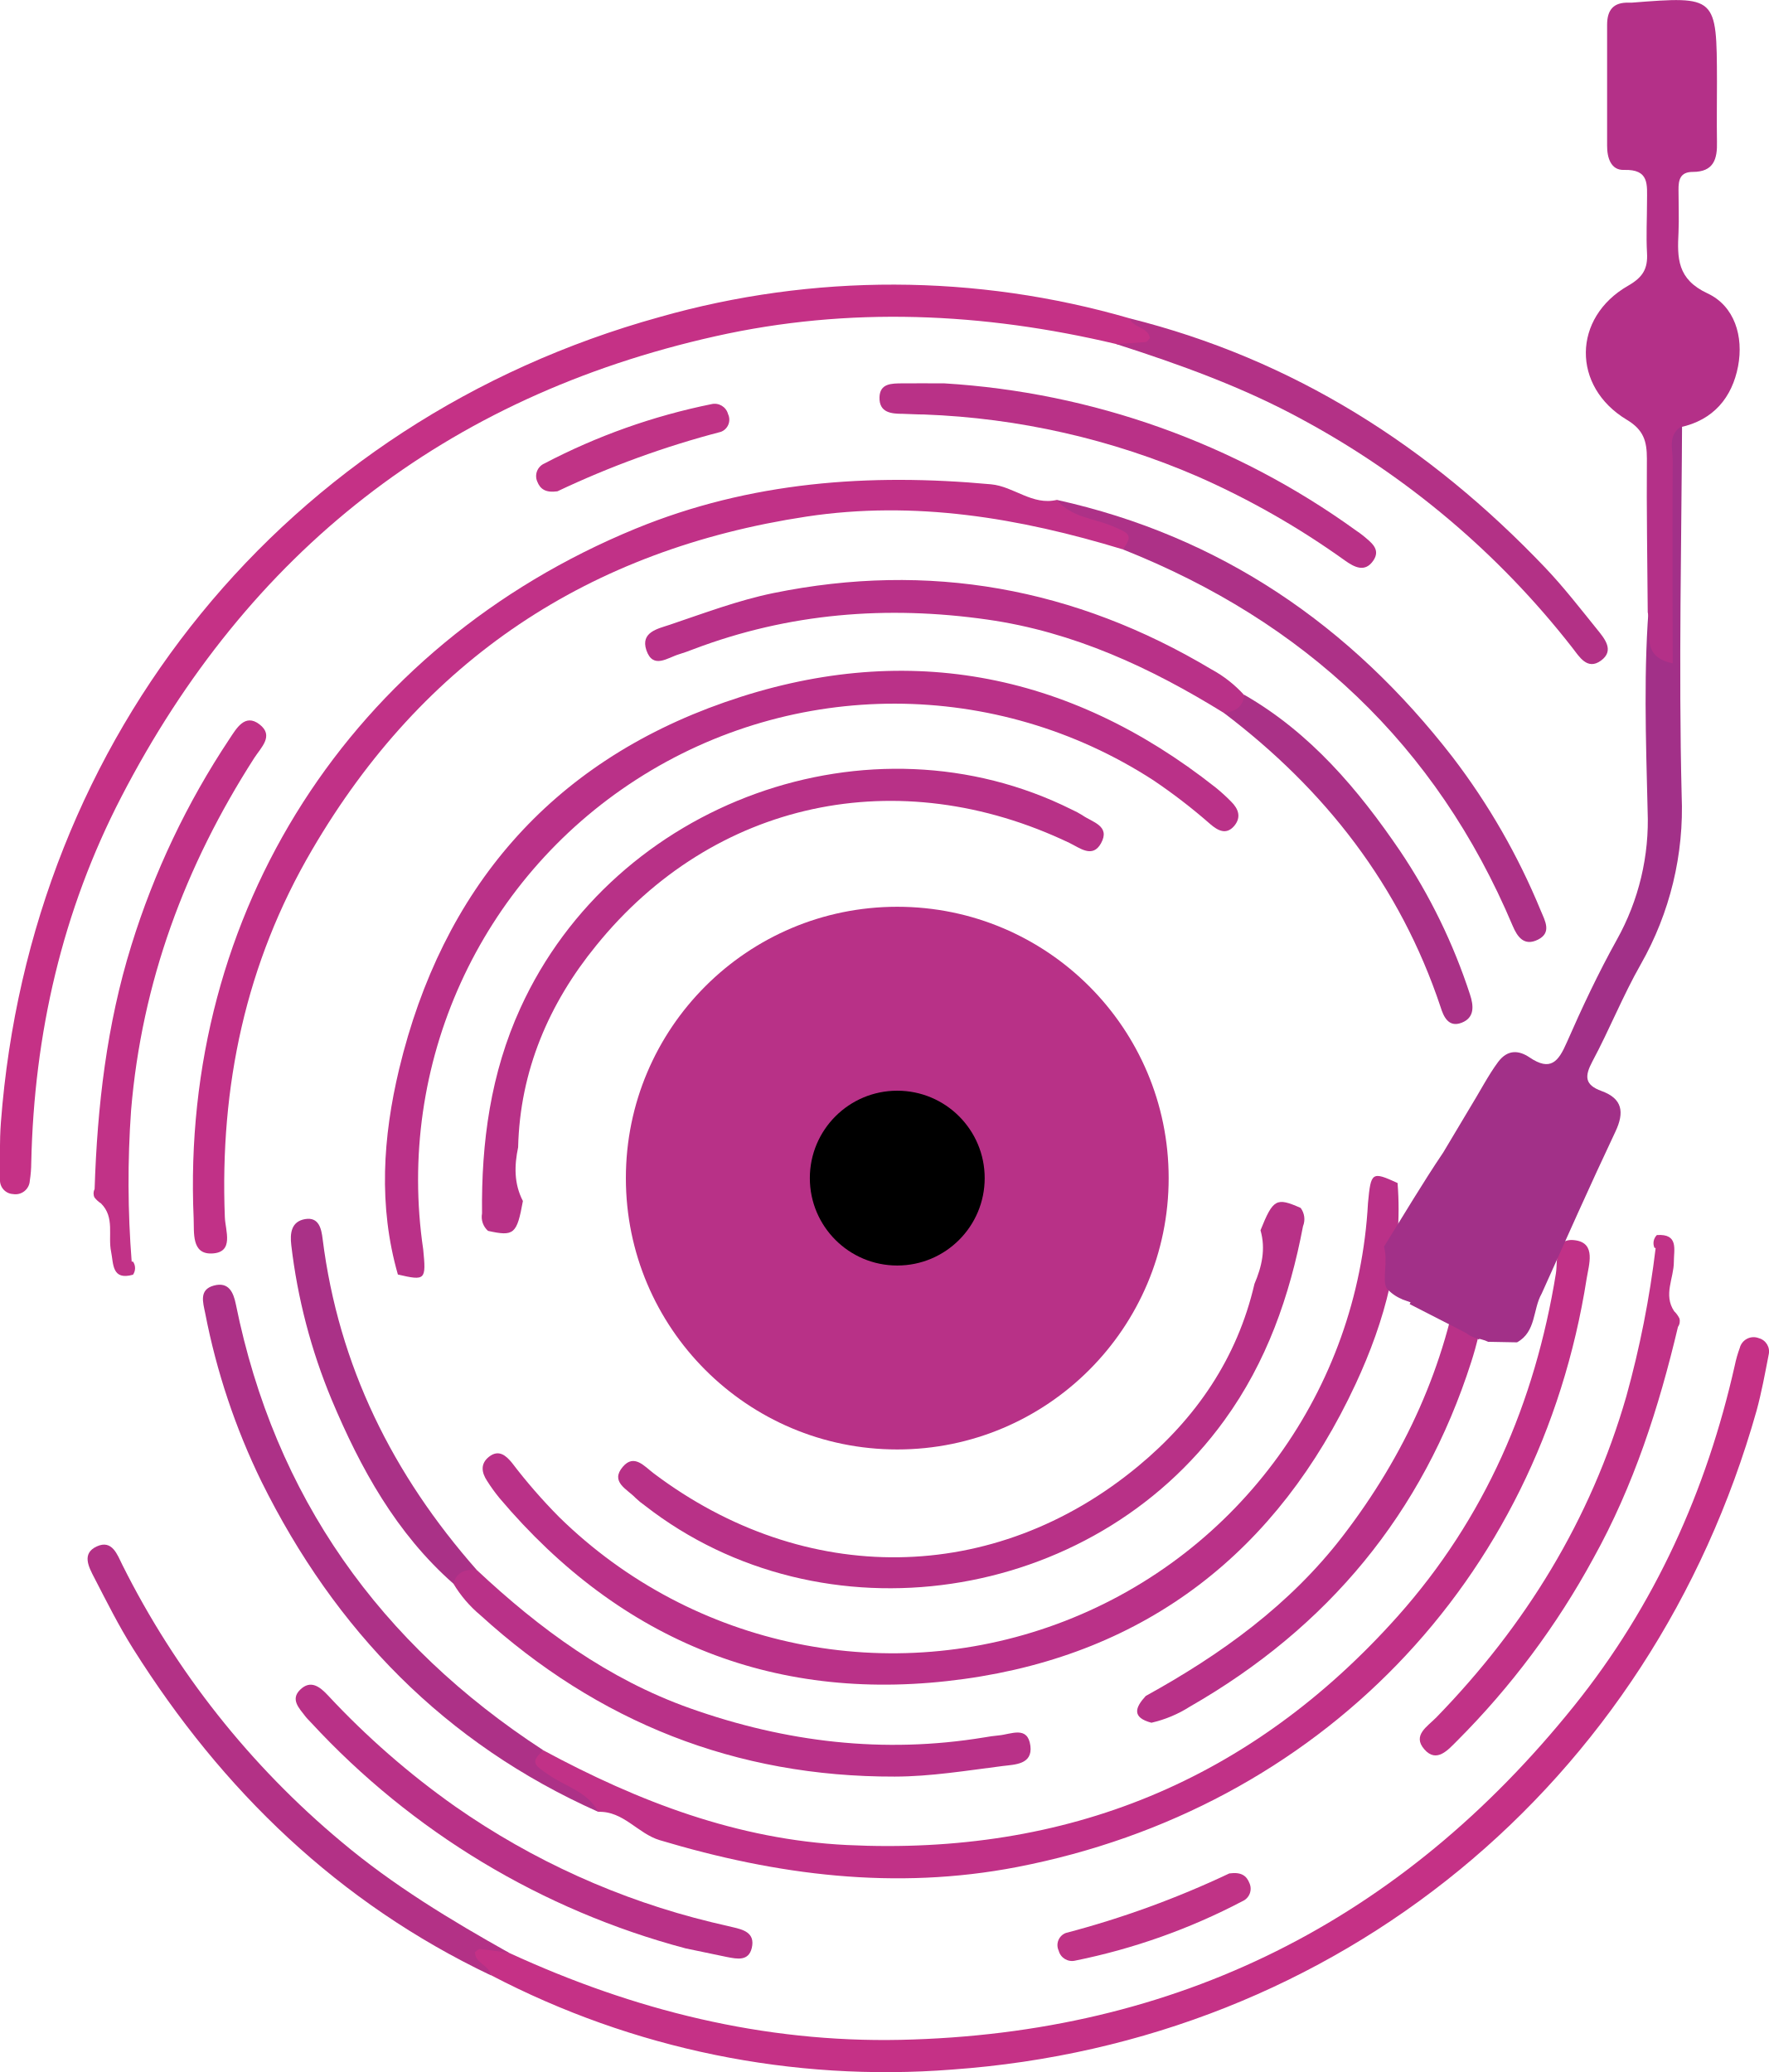
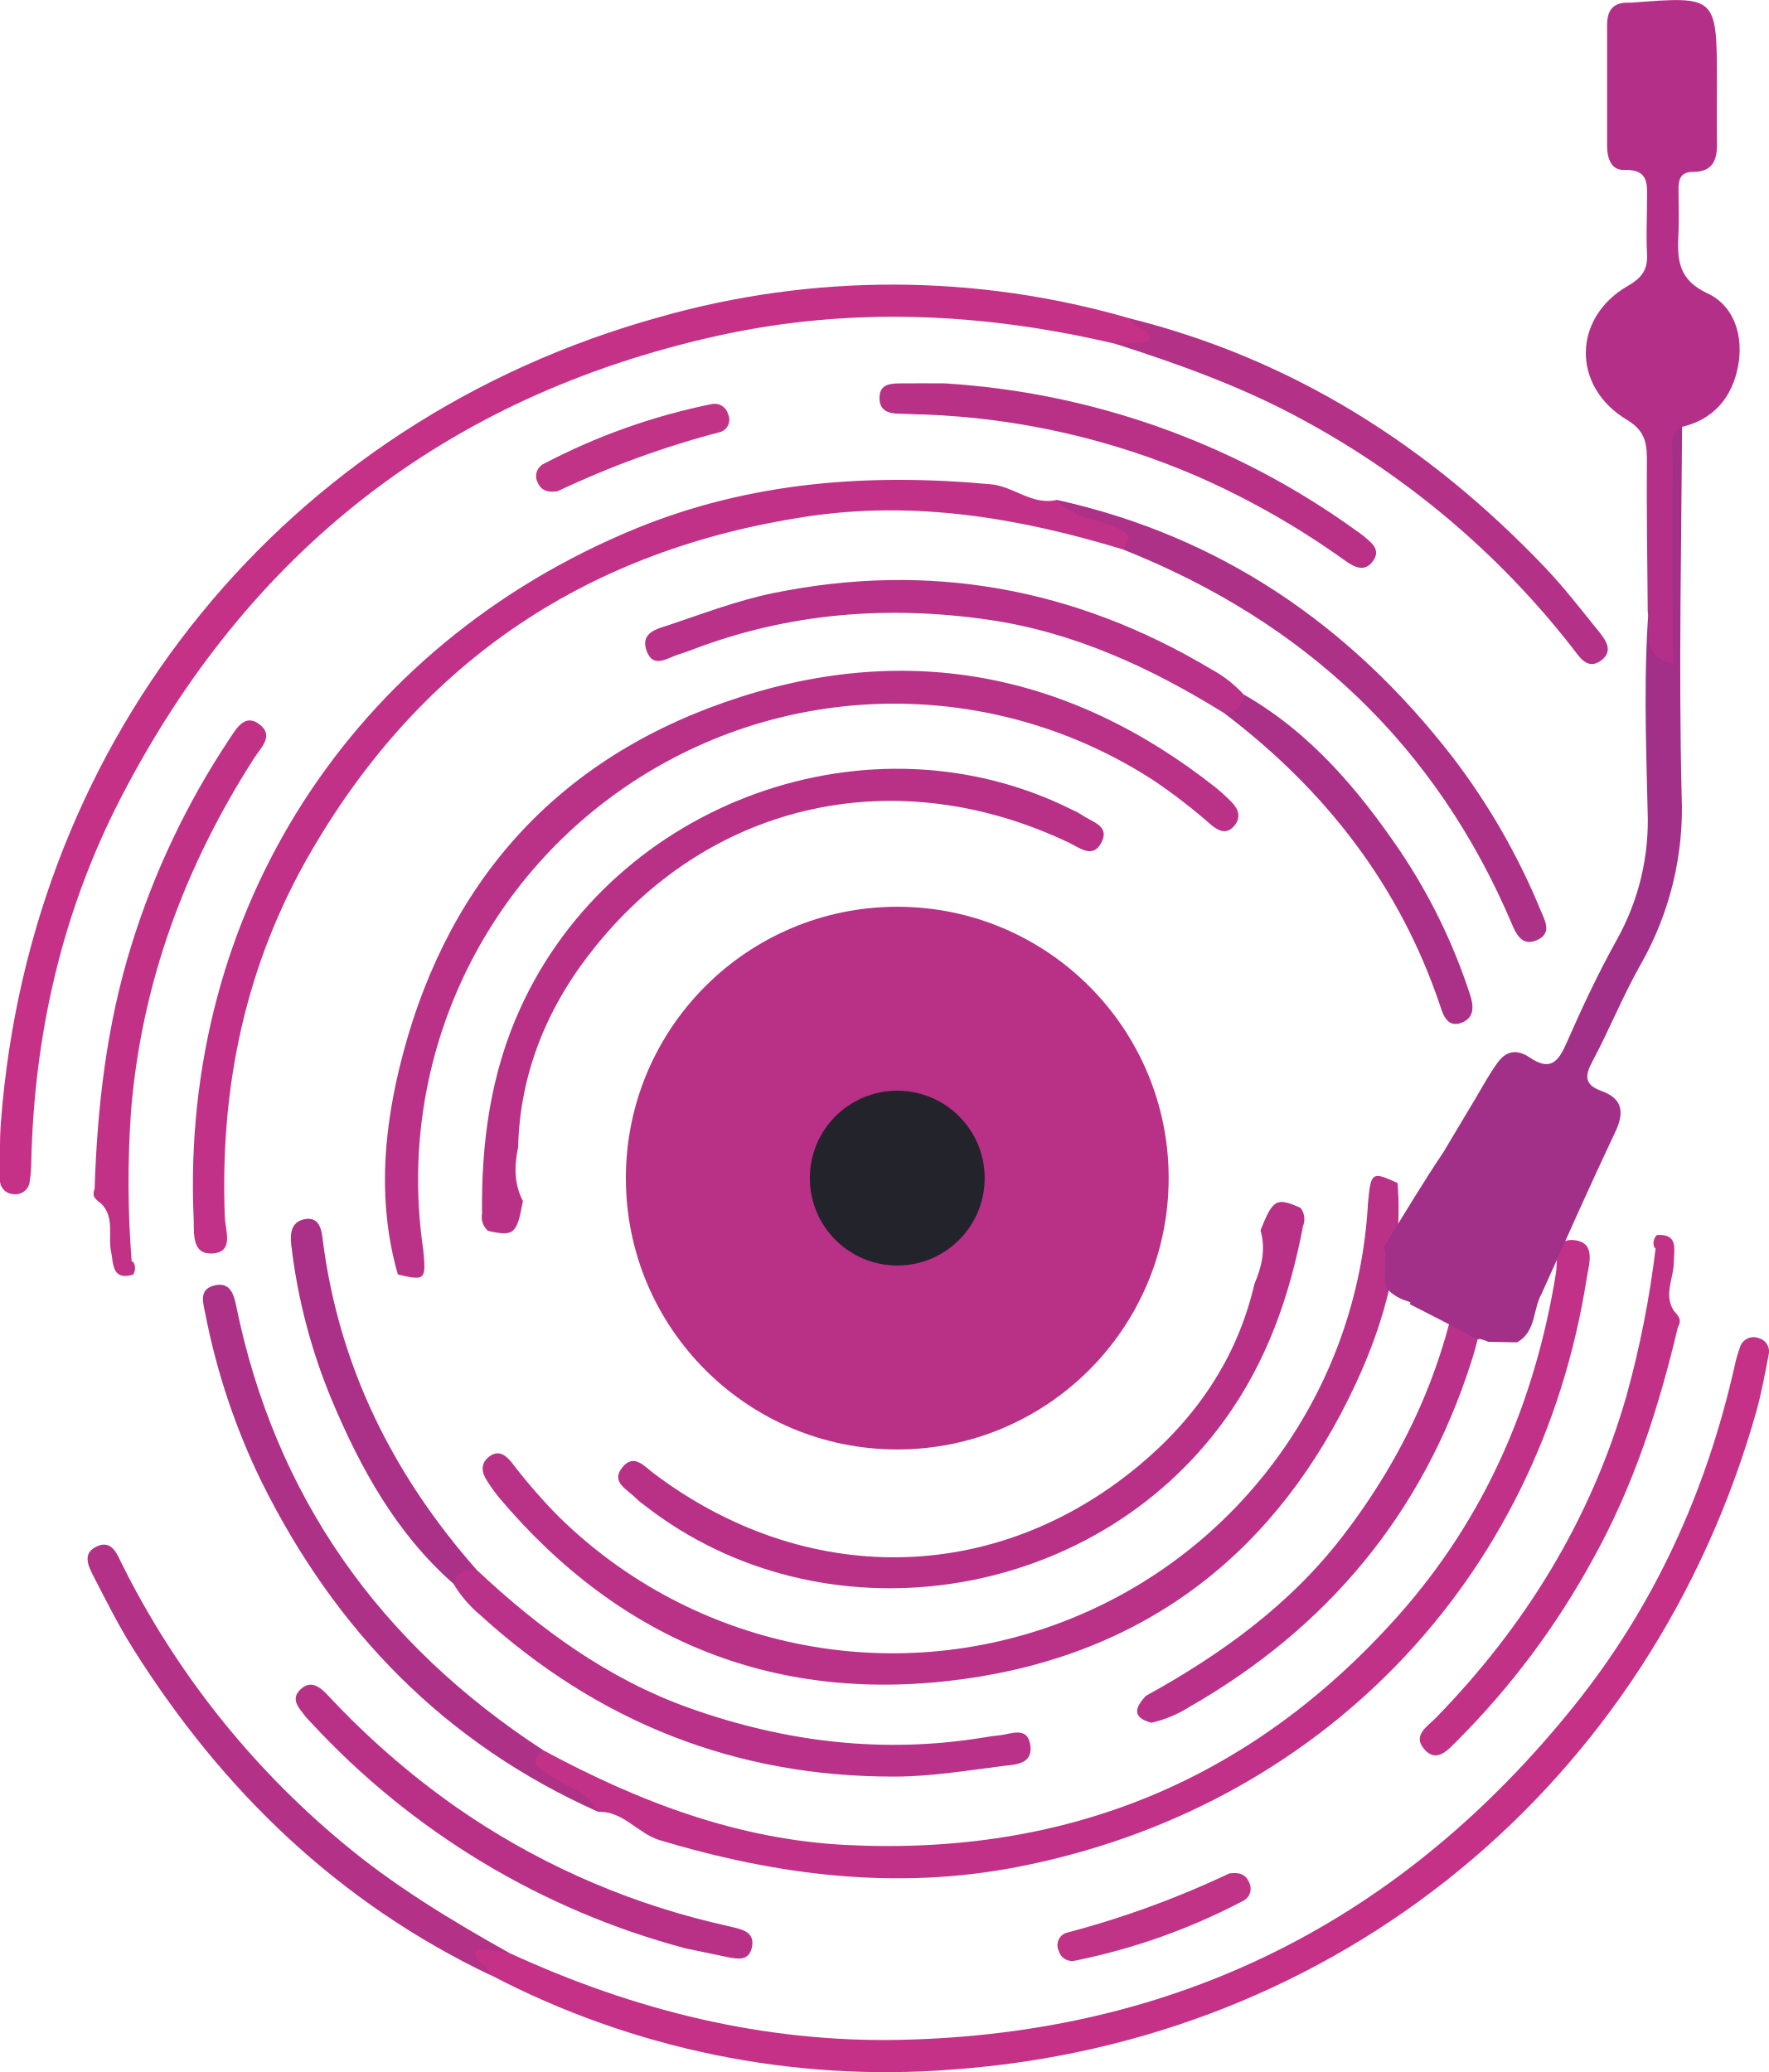
<svg xmlns="http://www.w3.org/2000/svg" viewBox="0 0 292.59 342.78">
  <defs>
-     <style>.cls-1{fill:#c53186;}.cls-2{fill:#c13187;}.cls-3{fill:#ba3188;}.cls-4{fill:#b83187;}.cls-5{fill:#b93188;}.cls-6{fill:#ad3187;}.cls-7{fill:#b33186;}.cls-8{fill:#b93187;}.cls-9{fill:#c13287;}.cls-10{fill:#aa3187;}.cls-11{fill:#c03386;}.cls-12{fill:#000;}.cls-13{fill:#a23088;}.cls-14{fill:#b43088;}</style>
+     <style>.cls-1{fill:#c53186;}.cls-2{fill:#c13187;}.cls-3{fill:#ba3188;}.cls-4{fill:#b83187;}.cls-5{fill:#b93188;}.cls-6{fill:#ad3187;}.cls-7{fill:#b33186;}.cls-8{fill:#b93187;}.cls-9{fill:#c13287;}.cls-10{fill:#aa3187;}.cls-11{fill:#c03386;}.cls-12{fill:#23232C;}.cls-13{fill:#a23088;}.cls-14{fill:#b43088;}</style>
  </defs>
  <g id="Livello_2" data-name="Livello 2">
    <g id="Livello_1-2" data-name="Livello 1">
      <path class="cls-1" d="M184.6,56.91c-22-5.22-44.14-6.24-66.28-1.28-44.63,10-77.28,35.69-98.25,76.2-9.79,18.92-14.43,39.22-14.9,60.49a19.64,19.64,0,0,1-.24,3,2.37,2.37,0,0,1-2.77,2.22A2.28,2.28,0,0,1,0,195.15c0-3.16-.09-6.33.15-9.48C5,121.66,47.32,69.59,109.06,52.46a140.84,140.84,0,0,1,77.8.21c1.18,1.49,5.24.83,3.94,3.73C189.8,58.64,186.77,57.23,184.6,56.91Z" />
      <path class="cls-2" d="M185.7,90.88c-17.08-5.2-34.39-8.13-52.3-5.42-36,5.45-63.39,23.66-81.77,55.11-11,18.76-15.29,39.17-14.44,60.8.08,2.22,1.61,5.86-2.16,6-3.38.13-2.9-3.45-3-5.83C29.81,150.89,58.1,106.81,105.1,87.47c19-7.8,38.66-9.21,58.81-7.35,3.79.35,6.84,3.55,10.9,2.58,3.11,1.92,6.8,2.17,10.1,3.56C188.05,87.57,188.29,88.8,185.7,90.88Z" />
      <path class="cls-3" d="M65.81,210.85c-3.25-11.34-2.48-22.75.21-34,7.14-29.7,25-50.59,53.83-60.67,29.29-10.25,56.71-5.28,81.23,14.11a30.2,30.2,0,0,1,2.58,2.35c1.18,1.18,1.69,2.56.48,4-1.34,1.57-2.75.72-3.92-.27a93.48,93.48,0,0,0-9.47-7.3A78.77,78.77,0,0,0,70,206.7C70.5,211.78,70.37,211.91,65.81,210.85Z" />
      <path class="cls-4" d="M79.73,200.74c-.13-11.77,1.42-23.19,6.36-34,15.59-34.17,57.88-49.43,91.18-32.81a14.12,14.12,0,0,1,1.76.94c1.64,1.16,4.68,1.74,3.08,4.64-1.4,2.53-3.51.76-5.22-.06-28.27-13.52-58.85-7.06-78.3,17C90.81,166,86,177.15,85.7,189.8c-.63,3-.71,6,.79,8.89-1,5.5-1.47,5.89-5.77,4.94A3.09,3.09,0,0,1,79.73,200.74Z" />
      <path class="cls-5" d="M202.43,117.94c-12.11-7.49-24.85-13.41-39.12-15.44-16.6-2.37-32.85-1.08-48.61,4.9-.78.3-1.56.59-2.36.83-1.92.56-4.33,2.55-5.43-.67-1-3,1.93-3.55,3.83-4.19,5.66-1.91,11.32-4.05,17.15-5.25,25.75-5.27,49.92-.87,72.46,12.6A20.45,20.45,0,0,1,205.8,115C206.69,118.24,205,118.54,202.43,117.94Z" />
      <path class="cls-6" d="M185.7,90.88c1.92-2.44.86-2.74-1.69-3.83-3.07-1.31-6.85-1.45-9.2-4.35,27.1,6,48.59,20.78,65.45,42.55a111.59,111.59,0,0,1,14.6,25.44c.71,1.68,1.82,3.61-.48,4.76s-3.42-.48-4.19-2.31C237.56,123.21,215.73,102.8,185.7,90.88Z" />
      <path class="cls-7" d="M184.6,56.91c1.63-.1,3.27-.18,4.9-.33.24,0,.45-.4.7-.65-.33-1.88-2.77-1.63-3.34-3.26,27.07,6.77,49.58,21.16,68.67,41.19,3.09,3.24,5.84,6.8,8.66,10.29,1.24,1.53,2.88,3.49.61,5.14s-3.59-.67-4.77-2.18a142.39,142.39,0,0,0-44.6-37.69C205.63,64.06,195.19,60.31,184.6,56.91Z" />
      <path class="cls-8" d="M156.18,63.42a129.71,129.71,0,0,1,68.09,24.33c.41.29.83.56,1.21.88,1.27,1.08,2.94,2.21,1.69,4.08-1.38,2.06-3.13,1.15-4.74,0a135.54,135.54,0,0,0-24.19-13.82,125.54,125.54,0,0,0-45.41-10.32c-1.17,0-2.33-.08-3.5-.11-1.91,0-3.93-.18-3.86-2.74.07-2.31,2-2.28,3.71-2.3C151.34,63.4,153.5,63.42,156.18,63.42Z" />
      <path class="cls-9" d="M15.65,196.7c.44-13.68,2-27.19,6.08-40.31a132,132,0,0,1,16.2-34.11c1.15-1.72,2.56-4.33,5-2.44s.24,3.81-.9,5.59c-11.42,17.81-18.59,37.1-20.35,58.28a167.16,167.16,0,0,0,.1,25H22a1.9,1.9,0,0,1,0,2.17c-3.52,1-3.22-1.82-3.62-3.79-.56-2.66.65-5.69-1.67-8a4.32,4.32,0,0,1-1.09-1A1.59,1.59,0,0,1,15.65,196.7Z" />
      <path class="cls-10" d="M202.43,117.94c1.81-.21,3.19-.91,3.37-3,10.94,6.28,18.86,15.67,25.79,25.86a95.67,95.67,0,0,1,11.55,23.72c.62,1.87.79,3.84-1.39,4.68s-3-1.06-3.48-2.62C231.57,146.52,219.18,130.63,202.43,117.94Z" />
      <path class="cls-11" d="M92.2,81.28c-2,.28-2.86-.41-3.33-1.6a2.27,2.27,0,0,1,1.17-3,104,104,0,0,1,27.63-9.82,2.29,2.29,0,0,1,2.75,1.64,2.15,2.15,0,0,1-1.18,2.94A153.77,153.77,0,0,0,92.2,81.28Z" />
      <path class="cls-11" d="M203.33,309.93c2-.28,2.86.4,3.33,1.6a2.25,2.25,0,0,1-1.17,3,103.49,103.49,0,0,1-27.63,9.82,2.28,2.28,0,0,1-2.75-1.64,2.15,2.15,0,0,1,1.18-2.93A155.38,155.38,0,0,0,203.33,309.93Z" />
      <circle class="cls-4" cx="148.41" cy="194.9" r="44.89" />
      <circle class="cls-12" cx="148.41" cy="194.9" r="14.46" />
      <path class="cls-1" d="M84.25,323.09c20.53,9.46,42,14.85,64.72,14.37,45.72-1,82.81-19.68,111.38-55.24,13.35-16.61,21.92-35.59,26.59-56.35a20,20,0,0,1,.82-2.87,2.36,2.36,0,0,1,3.16-1.62,2.28,2.28,0,0,1,1.62,2.74c-.6,3.1-1.17,6.22-2,9.26-17.44,61.78-69.19,104.45-133.09,109a140.86,140.86,0,0,1-76.23-15.61c-.86-1.7-5-1.85-3.12-4.43C79.5,320.36,82.19,322.34,84.25,323.09Z" />
      <path class="cls-2" d="M89.89,289.57c15.72,8.48,32.11,14.77,50.2,15.66,36.34,1.78,66.81-10.64,91.07-37.82,14.46-16.22,22.73-35.38,26.19-56.74.35-2.2-.42-6.07,3.3-5.47,3.34.53,2.16,4,1.79,6.3-7.86,50.11-44.31,87.71-94.21,97.37-20.13,3.89-39.72,1.37-59.1-4.44-3.65-1.09-6-4.84-10.18-4.69-2.66-2.49-6.23-3.47-9.19-5.48S86.94,291.09,89.89,289.57Z" />
      <path class="cls-3" d="M231.16,195.71c.94,11.75-2.07,22.79-6.93,33.24-12.87,27.7-34.54,44.63-64.77,48.81-30.74,4.26-56.63-6-76.83-29.91A28.54,28.54,0,0,1,80.57,245c-.92-1.39-1.15-2.84.31-4,1.63-1.28,2.84-.17,3.8,1a90.63,90.63,0,0,0,7.83,9A78.75,78.75,0,0,0,226.27,199C226.75,193.87,226.91,193.77,231.16,195.71Z" />
      <path class="cls-4" d="M215.52,202.86c-2.2,11.56-6,22.45-13,32.1-22,30.42-66.51,37-95.86,14.11a12.44,12.44,0,0,1-1.54-1.26c-1.38-1.46-4.25-2.64-2.1-5.16,1.87-2.2,3.58-.05,5.1,1.09,25,18.85,56.29,18.57,80.12-1.17,9.53-7.89,16.4-17.83,19.25-30.17,1.22-2.86,1.89-5.77,1-8.87,2.09-5.19,2.61-5.48,6.64-3.7A3.11,3.11,0,0,1,215.52,202.86Z" />
      <path class="cls-5" d="M78.86,259.73c10.39,9.74,21.7,18.06,35.28,22.88,15.81,5.61,32,7.56,48.63,4.82.82-.14,1.64-.27,2.47-.34,2-.18,4.75-1.65,5.19,1.73.39,3.11-2.6,3.09-4.58,3.34-5.93.75-11.9,1.74-17.85,1.75-26.28.07-49.1-9-68.53-26.69A20.58,20.58,0,0,1,75,262C74.74,258.59,76.5,258.65,78.86,259.73Z" />
      <path class="cls-6" d="M89.89,289.57c-2.36,2-1.37,2.52.91,4.08,2.75,1.9,6.43,2.79,8.15,6.09-25.36-11.3-43.51-30-55.72-54.67a112,112,0,0,1-9.29-27.82c-.36-1.79-1.06-3.89,1.42-4.57s3.25,1.14,3.65,3.09C45.46,247.61,62.82,271.94,89.89,289.57Z" />
      <path class="cls-7" d="M84.25,323.09c-1.62-.23-3.24-.48-4.87-.66-.24,0-.51.31-.82.51,0,1.9,2.4,2.14,2.63,3.85-25.19-12-44.4-30.56-59.15-54C19.65,269,17.66,265,15.59,261c-.91-1.76-2.13-4,.42-5.17s3.39,1.37,4.24,3.08A142.69,142.69,0,0,0,56.5,304.72C65.05,311.91,74.54,317.65,84.25,323.09Z" />
      <path class="cls-8" d="M113.4,322.33A129.66,129.66,0,0,1,51.47,285c-.34-.36-.7-.71-1-1.1-1-1.31-2.45-2.75-.85-4.34,1.76-1.74,3.3-.51,4.65.94a135.16,135.16,0,0,0,21,18.34A125.79,125.79,0,0,0,117.7,318c1.13.28,2.27.53,3.4.8,1.87.42,3.83.95,3.25,3.45-.53,2.24-2.43,1.83-4.09,1.51C118.14,323.31,116,322.86,113.4,322.33Z" />
      <path class="cls-9" d="M277.54,219.51c-3.15,13.32-7.31,26.26-14,38.3A131.7,131.7,0,0,1,241,288c-1.47,1.46-3.37,3.74-5.41,1.4s.53-3.78,2-5.3C252.27,269,263.11,251.45,269,231a165.26,165.26,0,0,0,4.85-24.55l-.19,0a1.9,1.9,0,0,1,.39-2.13c3.65-.25,2.8,2.43,2.81,4.43,0,2.72-1.77,5.45.05,8.17a4.24,4.24,0,0,1,.87,1.19A1.64,1.64,0,0,1,277.54,219.51Z" />
      <path class="cls-10" d="M78.86,259.73C77,259.58,75.55,260,75,262c-9.47-8.33-15.38-19.1-20.15-30.46A95.29,95.29,0,0,1,48.18,206c-.24-2,0-3.93,2.29-4.32s2.69,1.63,2.89,3.26C56,226,65,244,78.86,259.73Z" />
      <path class="cls-5" d="M189.51,280.57c12.47-6.88,23.87-15.08,32.64-26.52,10.21-13.31,17-28.1,19.57-44.78.12-.82.25-1.64.44-2.45.44-2-.11-5,3.24-4.4,3.08.58,2.14,3.42,1.77,5.38-1.11,5.88-2,11.86-3.83,17.53-8,25-23.72,43.93-46.52,57a20.2,20.2,0,0,1-6.37,2.67C187.16,284.13,187.75,282.48,189.51,280.57Z" />
      <rect class="cls-13" x="241.43" y="181.53" width="12.86" height="39.31" transform="translate(118.95 -90.87) rotate(27.12)" />
      <path class="cls-13" d="M242.79,183.83c2-3.25,3.4-6,5-8.14s3.47-1.93,5.2-.76c3.47,2.35,4.77.71,6.15-2.45,2.53-5.77,5.22-11.5,8.28-17a40.39,40.39,0,0,0,5.1-21.38c-.28-11.76-.72-23.56.33-35.32,1.52.74,1.3,2.55,2.36,3.86.11-9.76-.13-19.32.15-28.87.06-2.1-.86-5.18,2.87-5.6-.09,21.13-.6,42.26-.08,63.37a52.1,52.1,0,0,1-6.77,28c-2.95,5.18-5.17,10.79-8,16.07-1.3,2.45-1.29,3.87,1.54,4.89,3.43,1.25,3.8,3.49,2.27,6.72C263,196.08,259.05,205,255,214c-1.5,2.62-.88,6.31-4.08,8.07l-4.78-.09c-1.3-.67-3-.47-4-1.91a42.06,42.06,0,0,0-10.23-5.12c2.62-3.55,5.93-1.55,8.89-2.33,6.35.93,6.27.89,9.28-4.91s5.33-12.21,8.52-18.06c1.43-2.63.72-4.33-1.89-5.63s-4.93-2.42-6.8.91c-3.59,6.39-11.4,33.21-18,30a6.8,6.8,0,0,1-2.56-1.81c-.77-1.41.27-4.4-.43-6.89,3.25-5.21,6.37-10.5,9.8-15.58" />
      <path class="cls-14" d="M277.88,70.69c-2,1.47-1.2,3.65-1.21,5.52-.08,11.1,0,22.19,0,33.52-5.59-1.12-3.29-5.5-4.13-8.43-.06-8.48-.21-17-.14-25.42,0-2.87-.52-4.76-3.33-6.44-9.12-5.48-9-16.89.22-22.17,2.45-1.4,3.28-2.82,3.13-5.42-.16-2.82,0-5.65,0-8.48s.44-5.39-3.83-5.26c-2.13.07-2.78-2-2.77-4,0-6.66,0-13.31,0-20,0-2.47,1.05-3.74,3.57-3.67a4,4,0,0,0,.49,0c14.07-1.1,14.07-1.1,14.11,13,0,3.32-.05,6.65,0,10,.08,2.85-.52,5-4,5-2.09,0-2.38,1.32-2.36,3,0,2.33.1,4.66,0,7-.21,4.24-.25,7.74,4.79,10.09,4.49,2.09,6,7.14,5.06,12.07C286.5,65.72,283.44,69.51,277.88,70.69Z" />
    </g>
  </g>
</svg>
